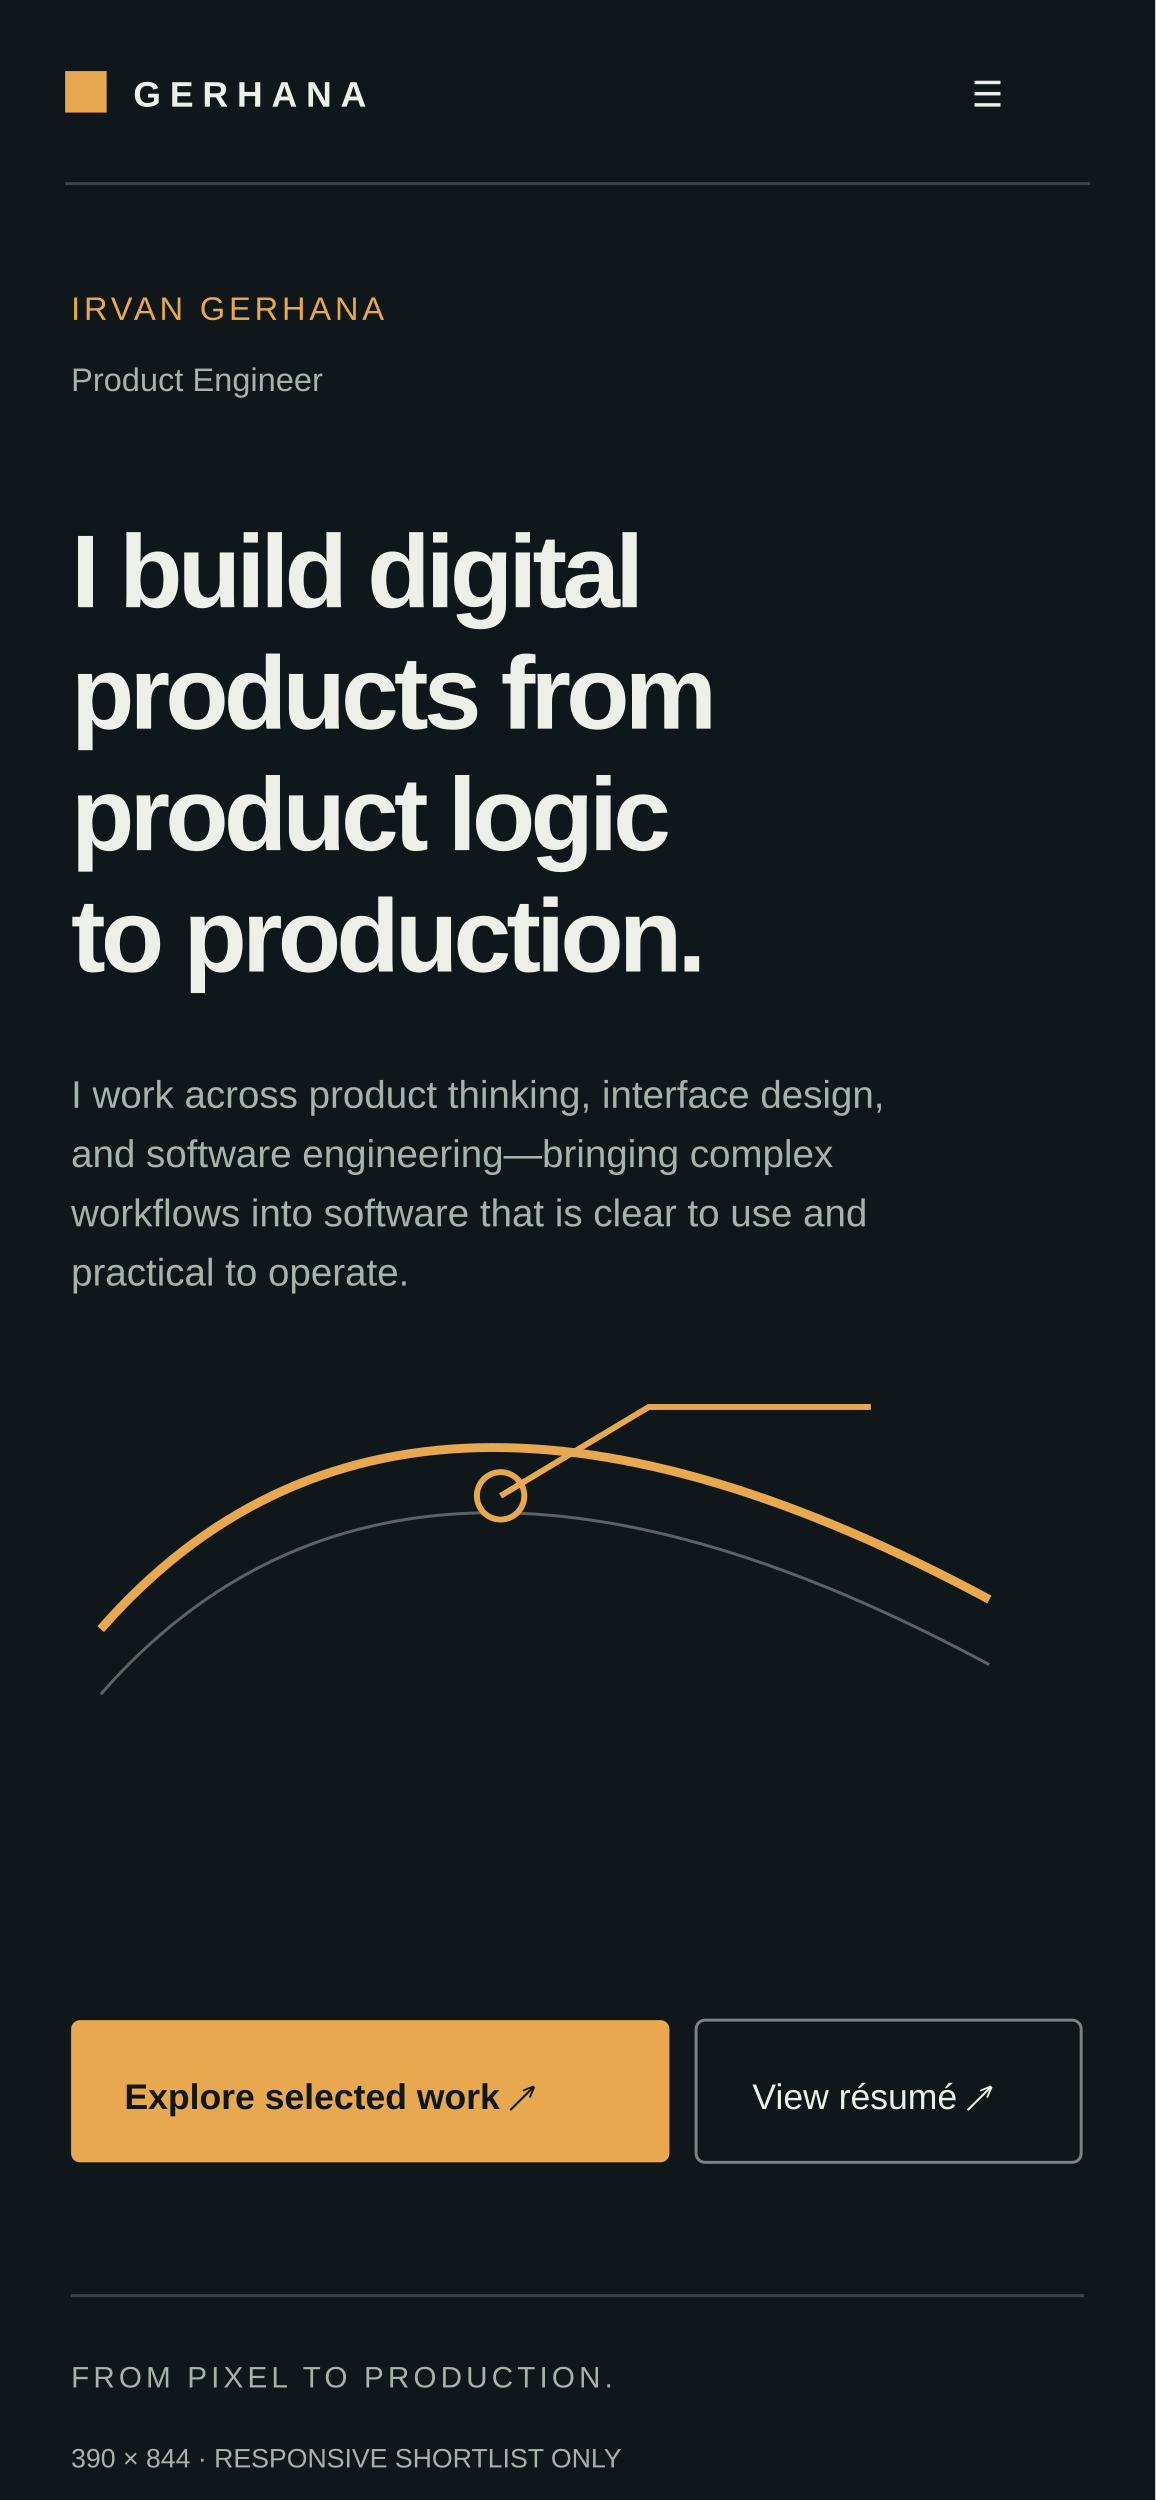
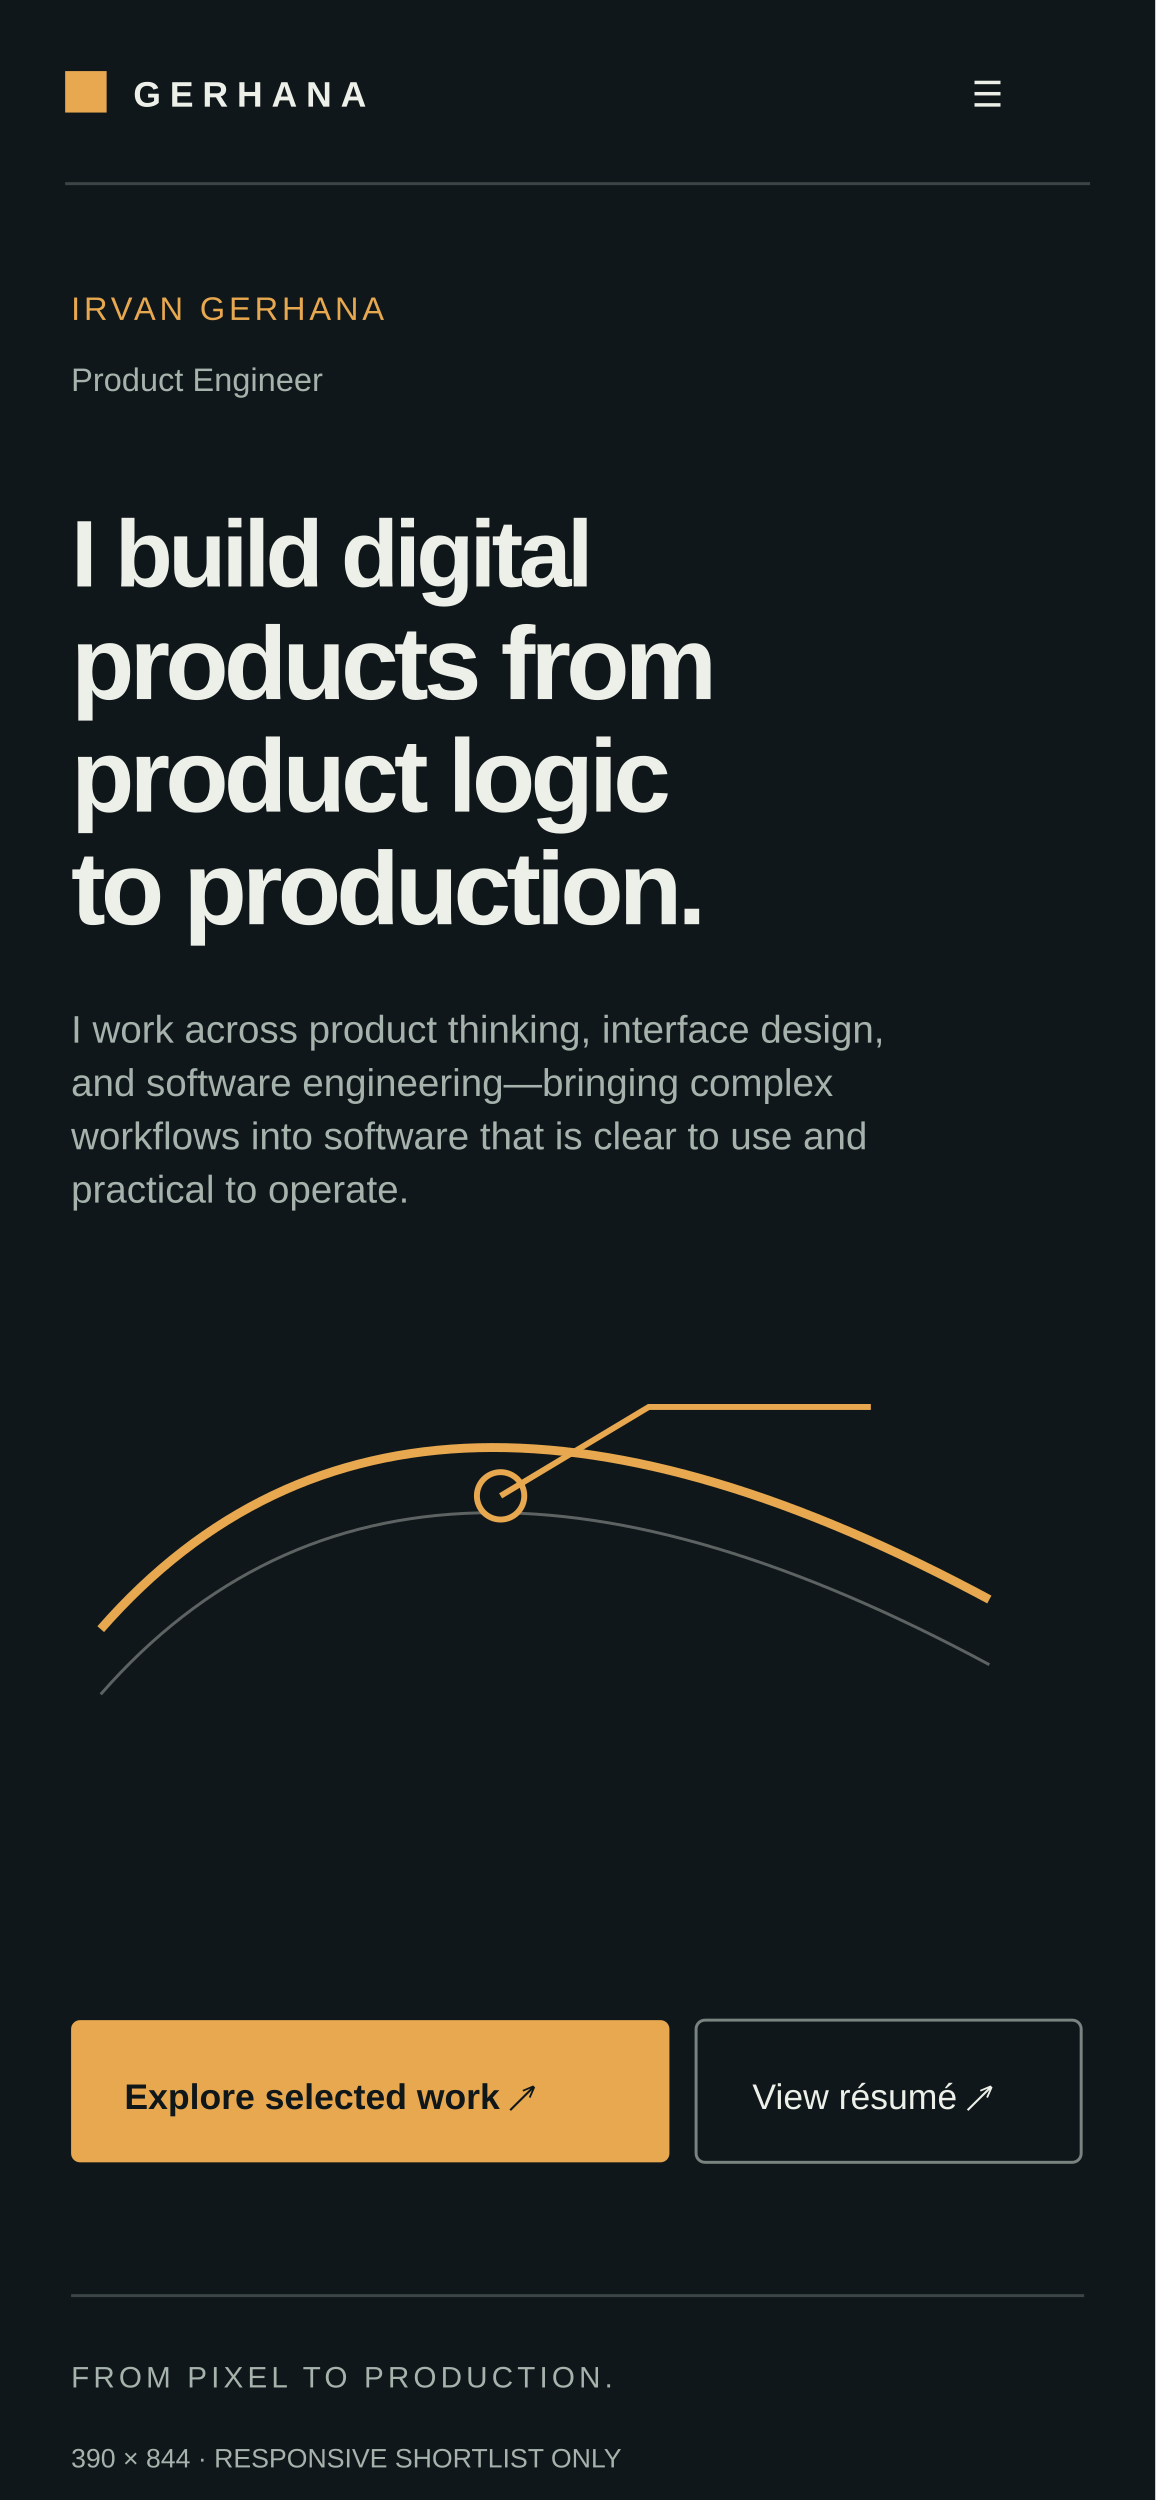
<svg xmlns="http://www.w3.org/2000/svg" width="390" height="844" viewBox="0 0 390 844" role="img" aria-labelledby="title desc">
  <rect width="390" height="844" fill="#10171a" />
  <path d="M22 62H368" stroke="#a6b2ac" stroke-opacity=".3" />
  <rect x="22" y="24" width="14" height="14" fill="#e7a84f" />
  <text x="45" y="36" font-family="Arial" font-size="12" font-weight="700" letter-spacing="3" fill="#edf0e9">GERHANA</text>
  <text x="328" y="36" font-family="Arial" font-size="12" fill="#edf0e9">☰</text>
  <text x="24" y="108" font-family="Arial" font-size="11" letter-spacing="1.3" fill="#e7a84f">IRVAN GERHANA</text>
  <text x="24" y="132" font-family="Arial" font-size="11" fill="#a6b2ac">Product Engineer</text>
-   <text x="24" y="205" font-family="Arial" font-size="35" font-weight="600" letter-spacing="-1.6" fill="#edf0e9">I build digital</text>
-   <text x="24" y="246" font-family="Arial" font-size="35" font-weight="600" letter-spacing="-1.6" fill="#edf0e9">products from</text>
-   <text x="24" y="287" font-family="Arial" font-size="35" font-weight="600" letter-spacing="-1.6" fill="#edf0e9">product logic</text>
-   <text x="24" y="328" font-family="Arial" font-size="35" font-weight="600" letter-spacing="-1.6" fill="#edf0e9">to production.</text>
-   <text x="24" y="374" font-family="Arial" font-size="13" fill="#a6b2ac">I work across product thinking, interface design,</text>
-   <text x="24" y="394" font-family="Arial" font-size="13" fill="#a6b2ac">and software engineering—bringing complex</text>
-   <text x="24" y="414" font-family="Arial" font-size="13" fill="#a6b2ac">workflows into software that is clear to use and</text>
-   <text x="24" y="434" font-family="Arial" font-size="13" fill="#a6b2ac">practical to operate.</text>
+   <text x="24" y="198" font-family="Arial" font-size="32" font-weight="600" letter-spacing="-1.5" fill="#edf0e9">I build digital</text>
+   <text x="24" y="236" font-family="Arial" font-size="35" font-weight="600" letter-spacing="-1.6" fill="#edf0e9">products from</text>
+   <text x="24" y="274" font-family="Arial" font-size="35" font-weight="600" letter-spacing="-1.6" fill="#edf0e9">product logic</text>
+   <text x="24" y="312" font-family="Arial" font-size="35" font-weight="600" letter-spacing="-1.6" fill="#edf0e9">to production.</text>
+   <text x="24" y="352" font-family="Arial" font-size="13" fill="#a6b2ac">I work across product thinking, interface design,</text>
+   <text x="24" y="370" font-family="Arial" font-size="13" fill="#a6b2ac">and software engineering—bringing complex</text>
+   <text x="24" y="388" font-family="Arial" font-size="13" fill="#a6b2ac">workflows into software that is clear to use and</text>
+   <text x="24" y="406" font-family="Arial" font-size="13" fill="#a6b2ac">practical to operate.</text>
  <g transform="translate(34 470)" fill="none" stroke="#e7a84f">
    <path d="M0 80C70 0 170 0 300 70" stroke-width="3" />
    <path d="M0 102C70 22 170 22 300 92" stroke="#edf0e9" stroke-opacity=".35" />
    <circle cx="135" cy="35" r="8" fill="#10171a" stroke-width="2" />
    <path d="M135 35L185 5L260 5" stroke-width="2" />
  </g>
  <rect x="24" y="682" width="202" height="48" rx="3" fill="#e7a84f" />
  <text x="42" y="712" font-family="Arial" font-size="12" font-weight="700" fill="#10171a">Explore selected work ↗</text>
  <rect x="235" y="682" width="130" height="48" rx="3" stroke="#a6b2ac" stroke-opacity=".7" fill="none" />
  <text x="254" y="712" font-family="Arial" font-size="12" fill="#edf0e9">View résumé ↗</text>
  <path d="M24 775H366" stroke="#a6b2ac" stroke-opacity=".3" />
  <text x="24" y="806" font-family="Arial" font-size="10" letter-spacing="1.4" fill="#a6b2ac">FROM PIXEL TO PRODUCTION.</text>
  <text x="24" y="833" font-family="Arial" font-size="9" fill="#a6b2ac">390 × 844 · RESPONSIVE SHORTLIST ONLY</text>
  <text x="24" y="602" font-family="Arial" font-size="11" fill="#777" opacity="0"> </text>
</svg>
